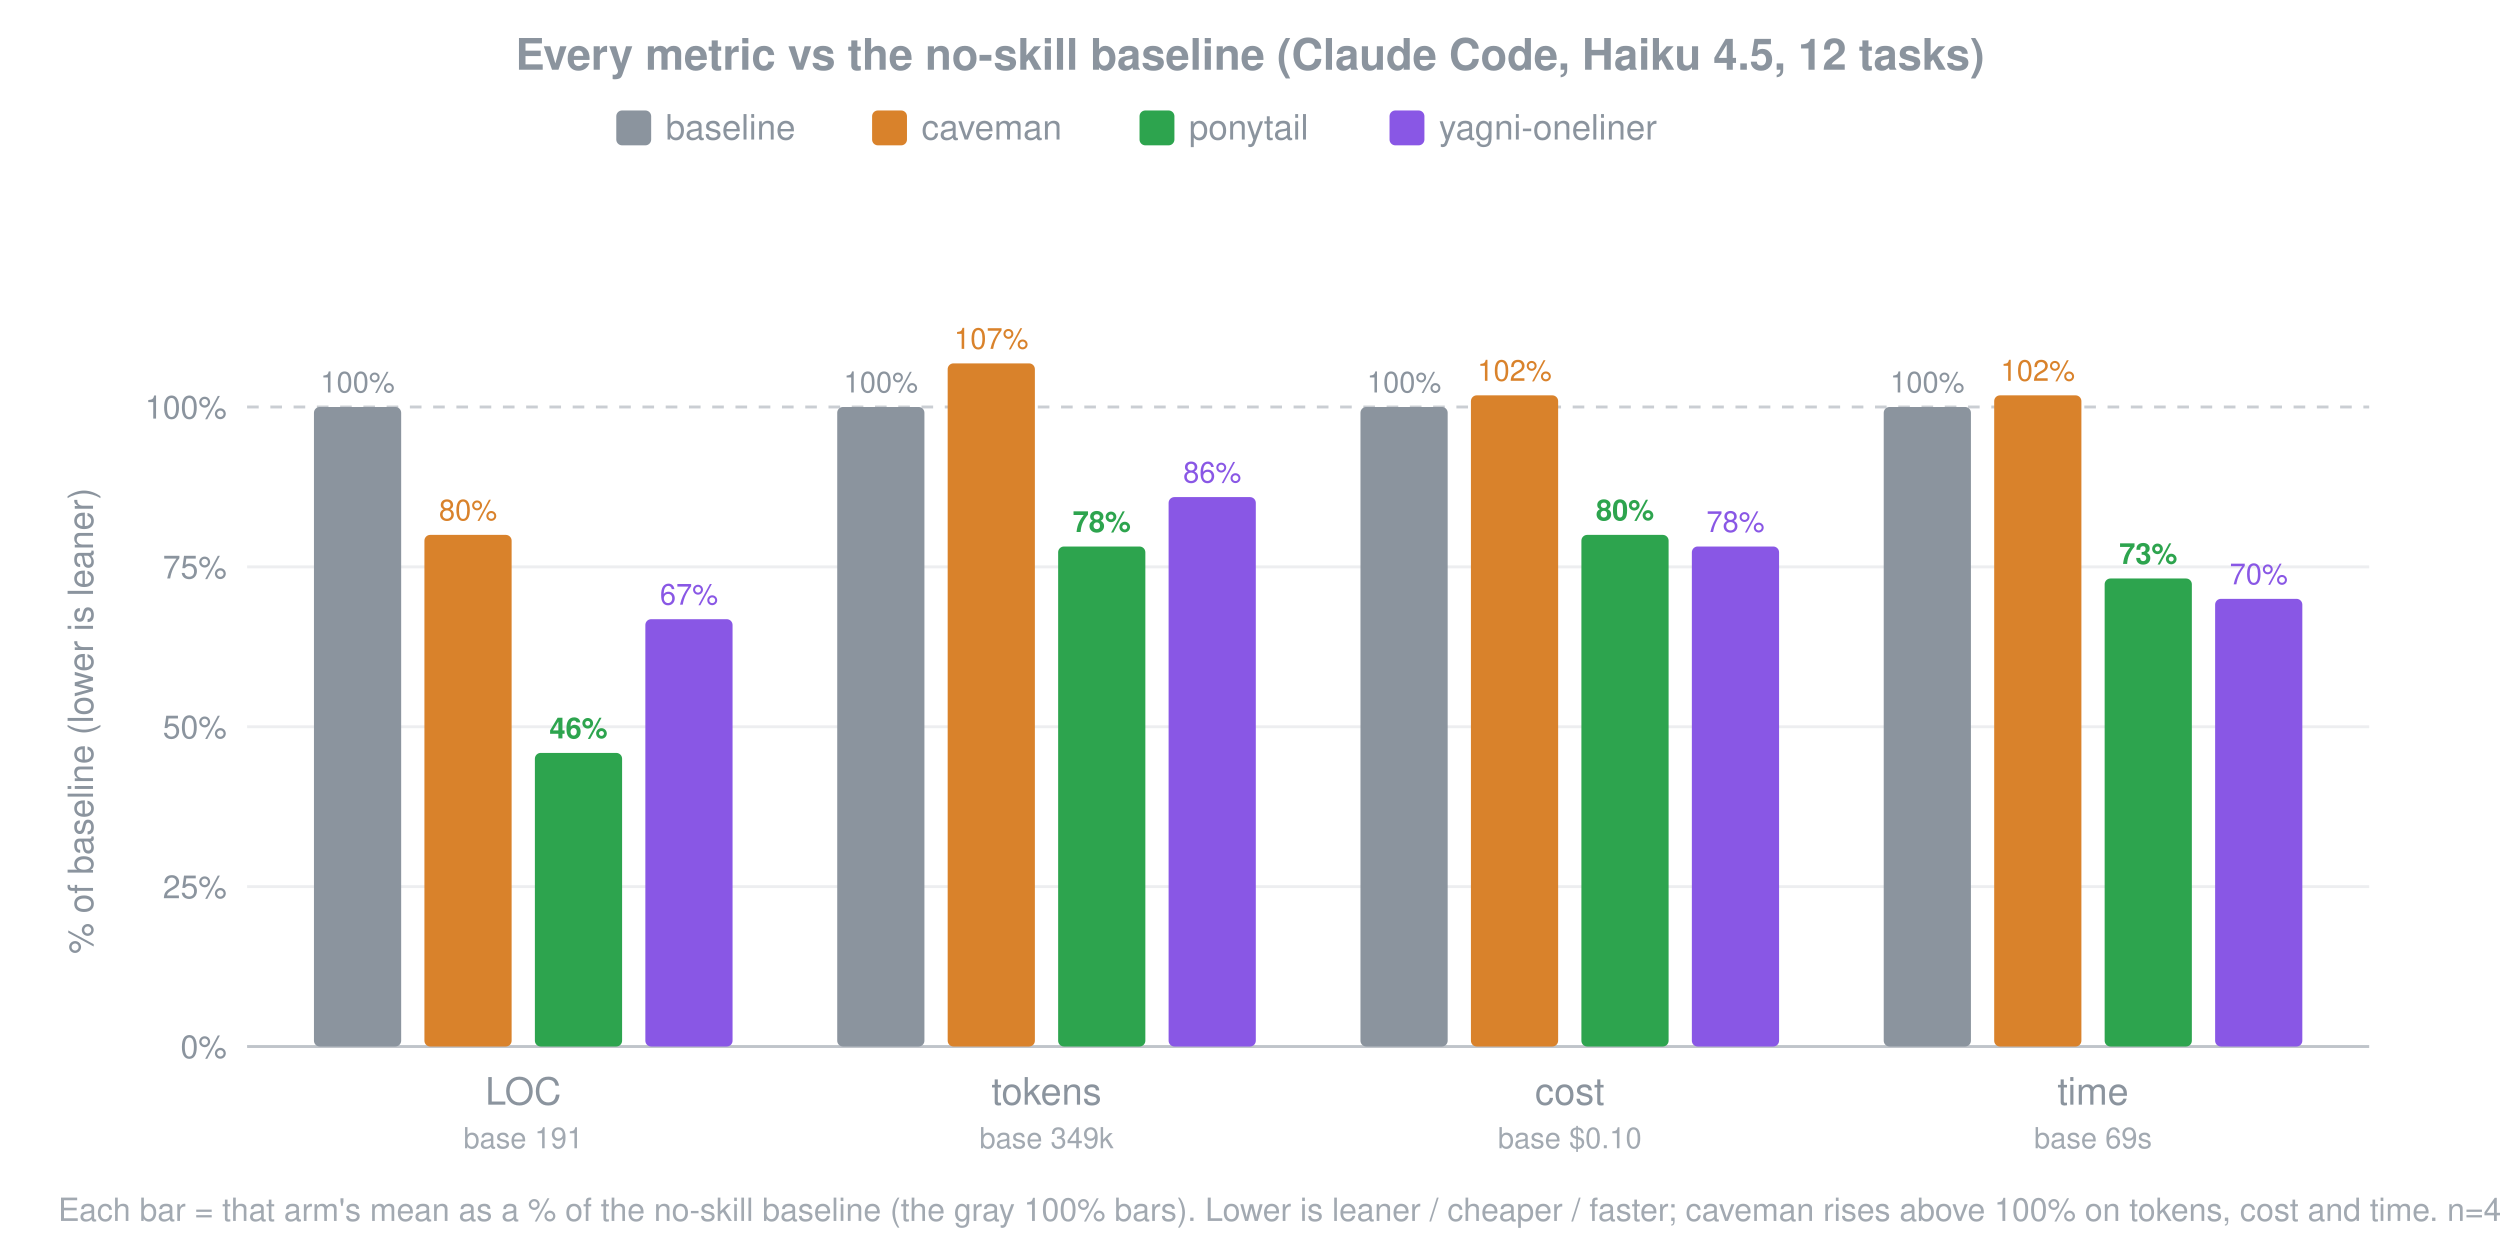
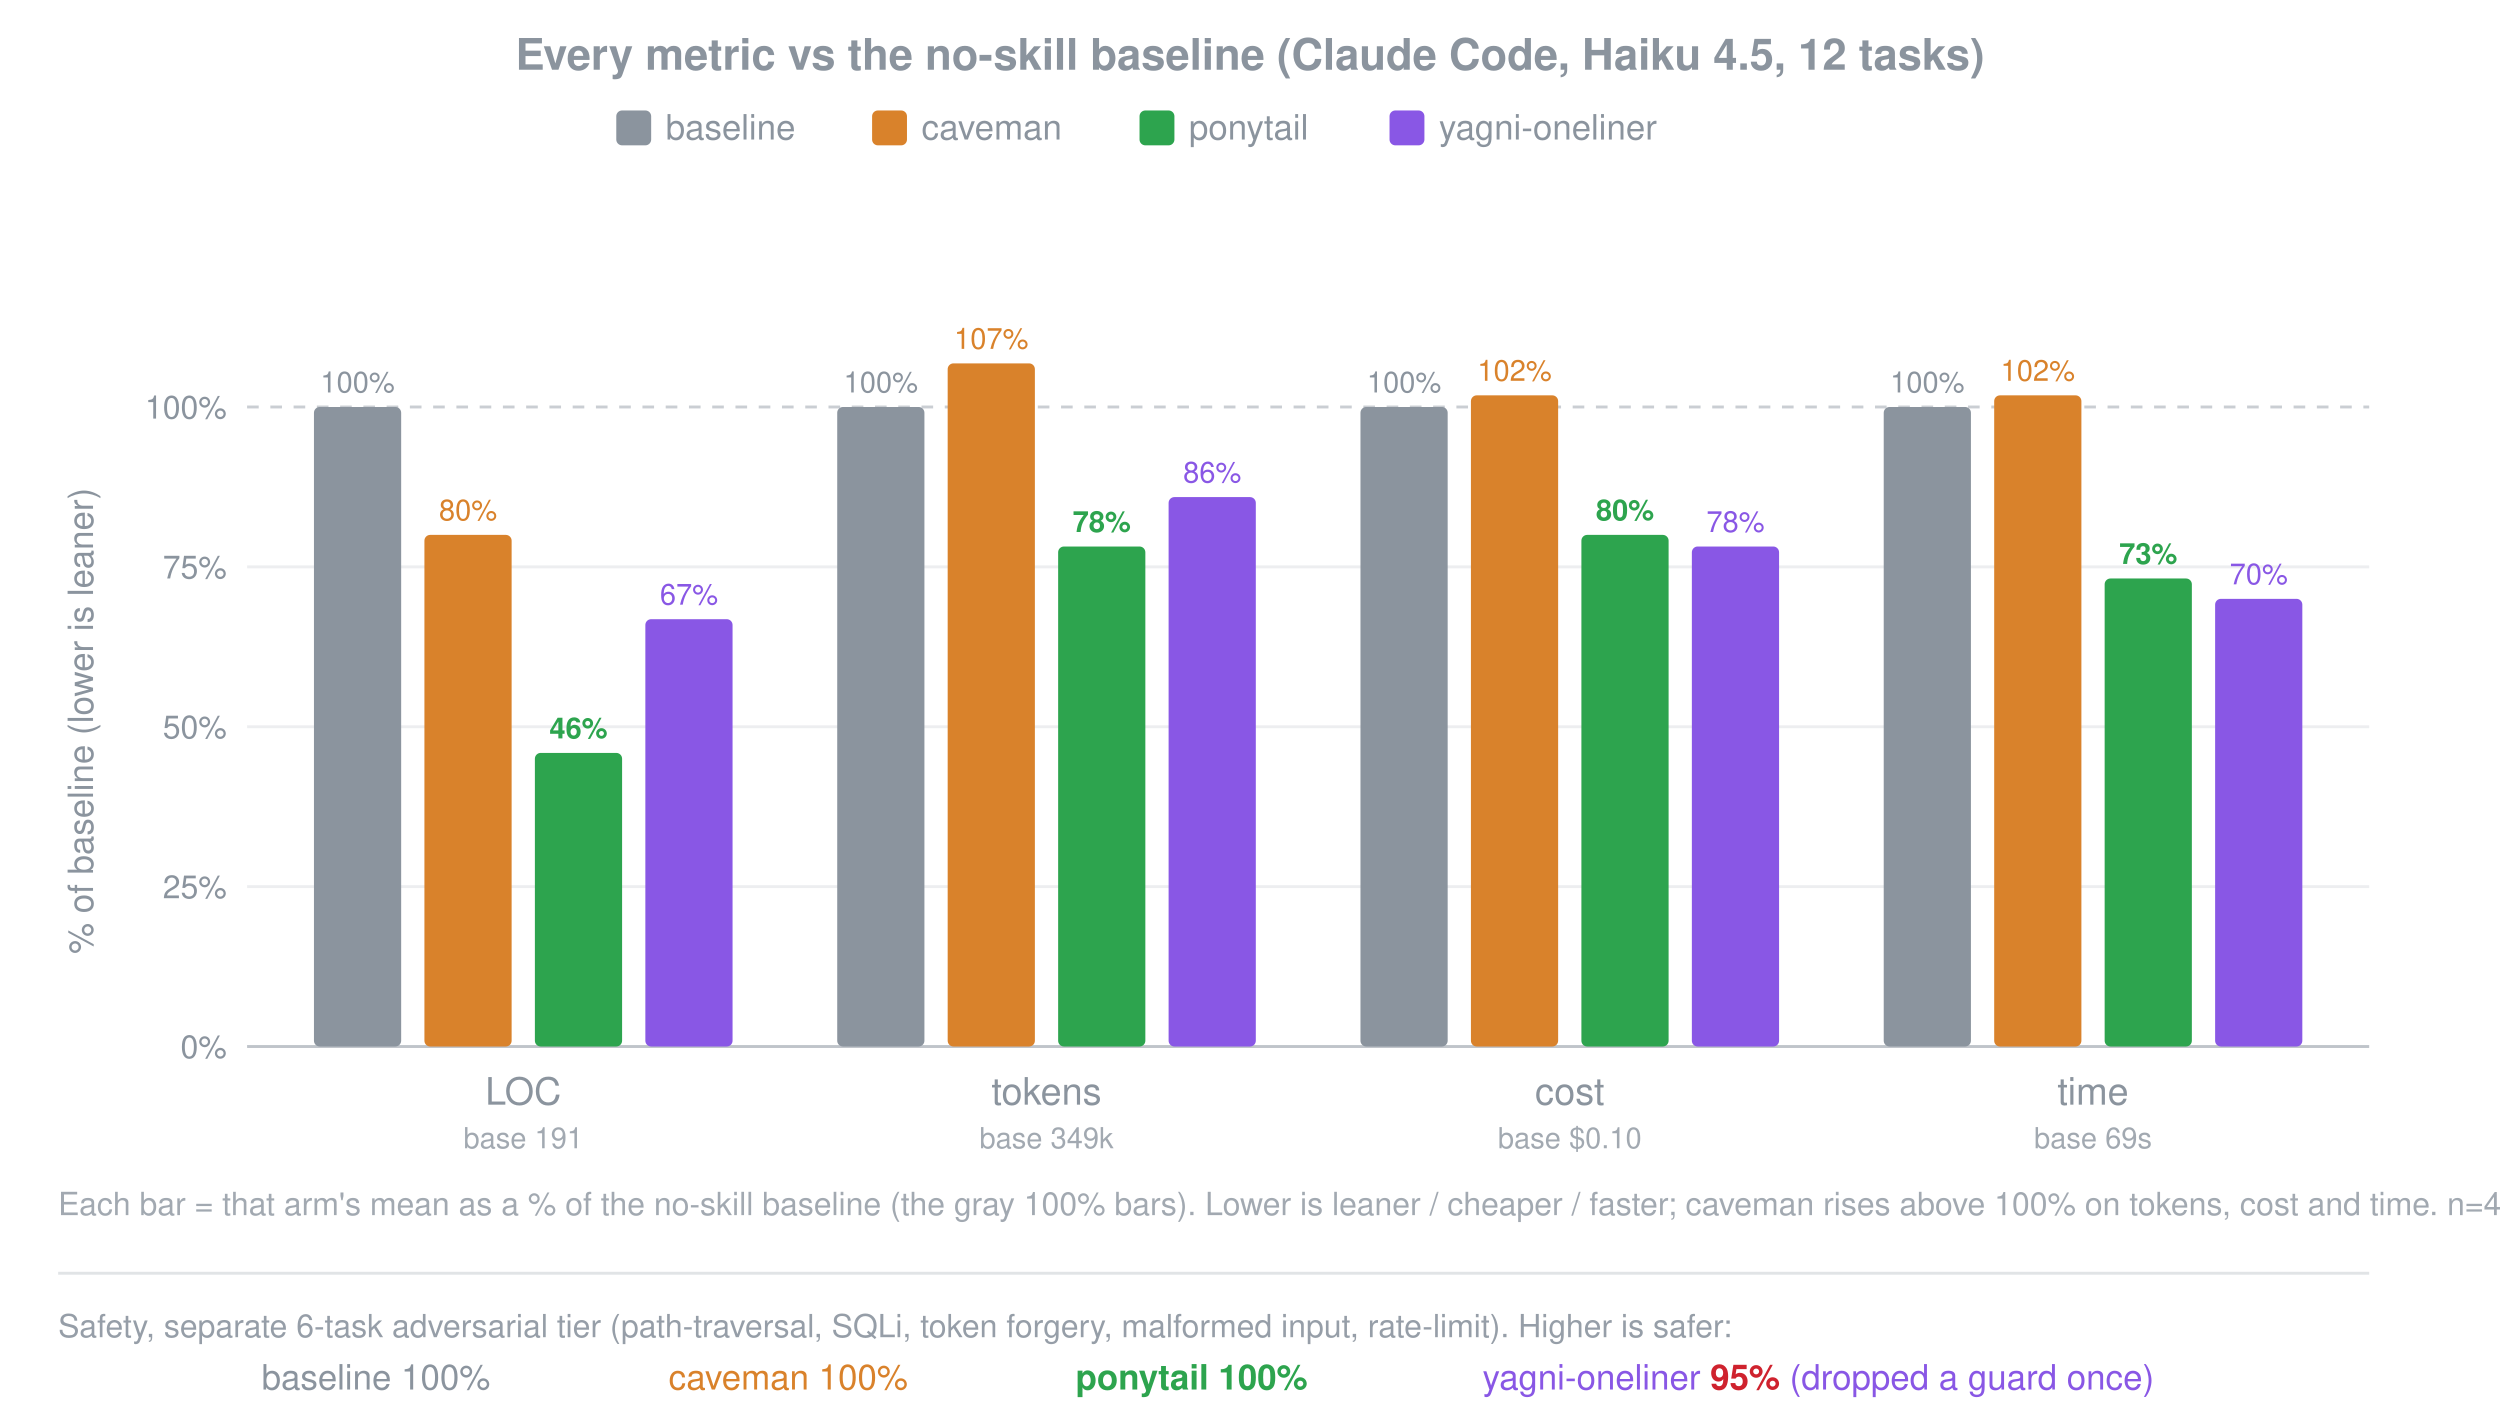
- <svg xmlns="http://www.w3.org/2000/svg" viewBox="0 0 860 430" font-family="-apple-system, 'Segoe UI', Helvetica, Arial, sans-serif">
+ <svg xmlns="http://www.w3.org/2000/svg" viewBox="0 0 860 488" font-family="-apple-system, 'Segoe UI', Helvetica, Arial, sans-serif">
  <text x="430" y="24" font-size="15" font-weight="600" fill="#8b949e" text-anchor="middle">Every metric vs the no-skill baseline (Claude Code, Haiku 4.5, 12 tasks)</text>
  <rect x="212" y="38" width="12" height="12" rx="2" fill="#8b949e" />
  <text x="229" y="48" font-size="12" fill="#8b949e">baseline</text>
  <rect x="300" y="38" width="12" height="12" rx="2" fill="#d9822b" />
  <text x="317" y="48" font-size="12" fill="#8b949e">caveman</text>
  <rect x="392" y="38" width="12" height="12" rx="2" fill="#2da44e" />
  <text x="409" y="48" font-size="12" fill="#8b949e">ponytail</text>
  <rect x="478" y="38" width="12" height="12" rx="2" fill="#8957e5" />
  <text x="495" y="48" font-size="12" fill="#8b949e">yagni-oneliner</text>
  <text x="32" y="248" font-size="12" fill="#8b949e" text-anchor="middle" transform="rotate(-90 32 248)">% of baseline (lower is leaner)</text>
  <line x1="85" y1="360" x2="815" y2="360" stroke="#8b949e" stroke-opacity="0.55" />
  <line x1="85" y1="305" x2="815" y2="305" stroke="#8b949e" stroke-opacity="0.16" />
  <line x1="85" y1="250" x2="815" y2="250" stroke="#8b949e" stroke-opacity="0.16" />
  <line x1="85" y1="195" x2="815" y2="195" stroke="#8b949e" stroke-opacity="0.16" />
  <line x1="85" y1="140" x2="815" y2="140" stroke="#8b949e" stroke-opacity="0.45" stroke-dasharray="4 4" />
  <text x="78" y="364" font-size="11" fill="#8b949e" text-anchor="end">0%</text>
  <text x="78" y="309" font-size="11" fill="#8b949e" text-anchor="end">25%</text>
  <text x="78" y="254" font-size="11" fill="#8b949e" text-anchor="end">50%</text>
  <text x="78" y="199" font-size="11" fill="#8b949e" text-anchor="end">75%</text>
  <text x="78" y="144" font-size="11" fill="#8b949e" text-anchor="end">100%</text>
  <rect x="108" y="140" width="30" height="220" rx="2" fill="#8b949e" />
  <text x="123" y="135" font-size="10" fill="#8b949e" text-anchor="middle">100%</text>
  <rect x="146" y="184" width="30" height="176" rx="2" fill="#d9822b" />
  <text x="161" y="179" font-size="10" fill="#d9822b" text-anchor="middle">80%</text>
  <rect x="184" y="259" width="30" height="101" rx="2" fill="#2da44e" />
  <text x="199" y="254" font-size="10" font-weight="600" fill="#2da44e" text-anchor="middle">46%</text>
  <rect x="222" y="213" width="30" height="147" rx="2" fill="#8957e5" />
  <text x="237" y="208" font-size="10" fill="#8957e5" text-anchor="middle">67%</text>
  <text x="180" y="380" font-size="13" fill="#8b949e" text-anchor="middle">LOC</text>
  <text x="180" y="395" font-size="10" fill="#8b949e" opacity="0.8" text-anchor="middle">base 191</text>
  <rect x="288" y="140" width="30" height="220" rx="2" fill="#8b949e" />
  <text x="303" y="135" font-size="10" fill="#8b949e" text-anchor="middle">100%</text>
  <rect x="326" y="125" width="30" height="235" rx="2" fill="#d9822b" />
  <text x="341" y="120" font-size="10" fill="#d9822b" text-anchor="middle">107%</text>
  <rect x="364" y="188" width="30" height="172" rx="2" fill="#2da44e" />
  <text x="379" y="183" font-size="10" font-weight="600" fill="#2da44e" text-anchor="middle">78%</text>
  <rect x="402" y="171" width="30" height="189" rx="2" fill="#8957e5" />
  <text x="417" y="166" font-size="10" fill="#8957e5" text-anchor="middle">86%</text>
  <text x="360" y="380" font-size="13" fill="#8b949e" text-anchor="middle">tokens</text>
  <text x="360" y="395" font-size="10" fill="#8b949e" opacity="0.8" text-anchor="middle">base 349k</text>
  <rect x="468" y="140" width="30" height="220" rx="2" fill="#8b949e" />
  <text x="483" y="135" font-size="10" fill="#8b949e" text-anchor="middle">100%</text>
  <rect x="506" y="136" width="30" height="224" rx="2" fill="#d9822b" />
  <text x="521" y="131" font-size="10" fill="#d9822b" text-anchor="middle">102%</text>
  <rect x="544" y="184" width="30" height="176" rx="2" fill="#2da44e" />
  <text x="559" y="179" font-size="10" font-weight="600" fill="#2da44e" text-anchor="middle">80%</text>
  <rect x="582" y="188" width="30" height="172" rx="2" fill="#8957e5" />
  <text x="597" y="183" font-size="10" fill="#8957e5" text-anchor="middle">78%</text>
  <text x="540" y="380" font-size="13" fill="#8b949e" text-anchor="middle">cost</text>
  <text x="540" y="395" font-size="10" fill="#8b949e" opacity="0.8" text-anchor="middle">base $0.10</text>
  <rect x="648" y="140" width="30" height="220" rx="2" fill="#8b949e" />
  <text x="663" y="135" font-size="10" fill="#8b949e" text-anchor="middle">100%</text>
  <rect x="686" y="136" width="30" height="224" rx="2" fill="#d9822b" />
  <text x="701" y="131" font-size="10" fill="#d9822b" text-anchor="middle">102%</text>
  <rect x="724" y="199" width="30" height="161" rx="2" fill="#2da44e" />
  <text x="739" y="194" font-size="10" font-weight="600" fill="#2da44e" text-anchor="middle">73%</text>
  <rect x="762" y="206" width="30" height="154" rx="2" fill="#8957e5" />
  <text x="777" y="201" font-size="10" fill="#8957e5" text-anchor="middle">70%</text>
  <text x="720" y="380" font-size="13" fill="#8b949e" text-anchor="middle">time</text>
  <text x="720" y="395" font-size="10" fill="#8b949e" opacity="0.8" text-anchor="middle">base 69s</text>
-   <text x="20" y="420" font-size="11" fill="#8b949e" opacity="0.8">Each bar = that arm's mean as a % of the no-skill baseline (the gray 100% bars). Lower is leaner / cheaper / faster; caveman rises above 100% on tokens, cost and time. n=4. Writeup: benchmarks/results/2026-06-18-agentic.md</text>
+   <text x="20" y="418" font-size="11" fill="#8b949e" opacity="0.8">Each bar = that arm's mean as a % of the no-skill baseline (the gray 100% bars). Lower is leaner / cheaper / faster; caveman rises above 100% on tokens, cost and time. n=4.</text>
+   <line x1="20" y1="438" x2="815" y2="438" stroke="#8b949e" stroke-opacity="0.25" />
+   <text x="20" y="460" font-size="11" fill="#8b949e" opacity="0.9">Safety, separate 6-task adversarial tier (path-traversal, SQLi, token forgery, malformed input, rate-limit). Higher is safer:</text>
+   <text x="90" y="478" font-size="12" fill="#8b949e">baseline 100%</text>
+   <text x="230" y="478" font-size="12" fill="#d9822b">caveman 100%</text>
+   <text x="370" y="478" font-size="12" font-weight="600" fill="#2da44e">ponytail 100%</text>
+   <text x="510" y="478" font-size="12" fill="#8957e5">yagni-oneliner <tspan fill="#cf222e" font-weight="600">95%</tspan> (dropped a guard once)</text>
</svg>
